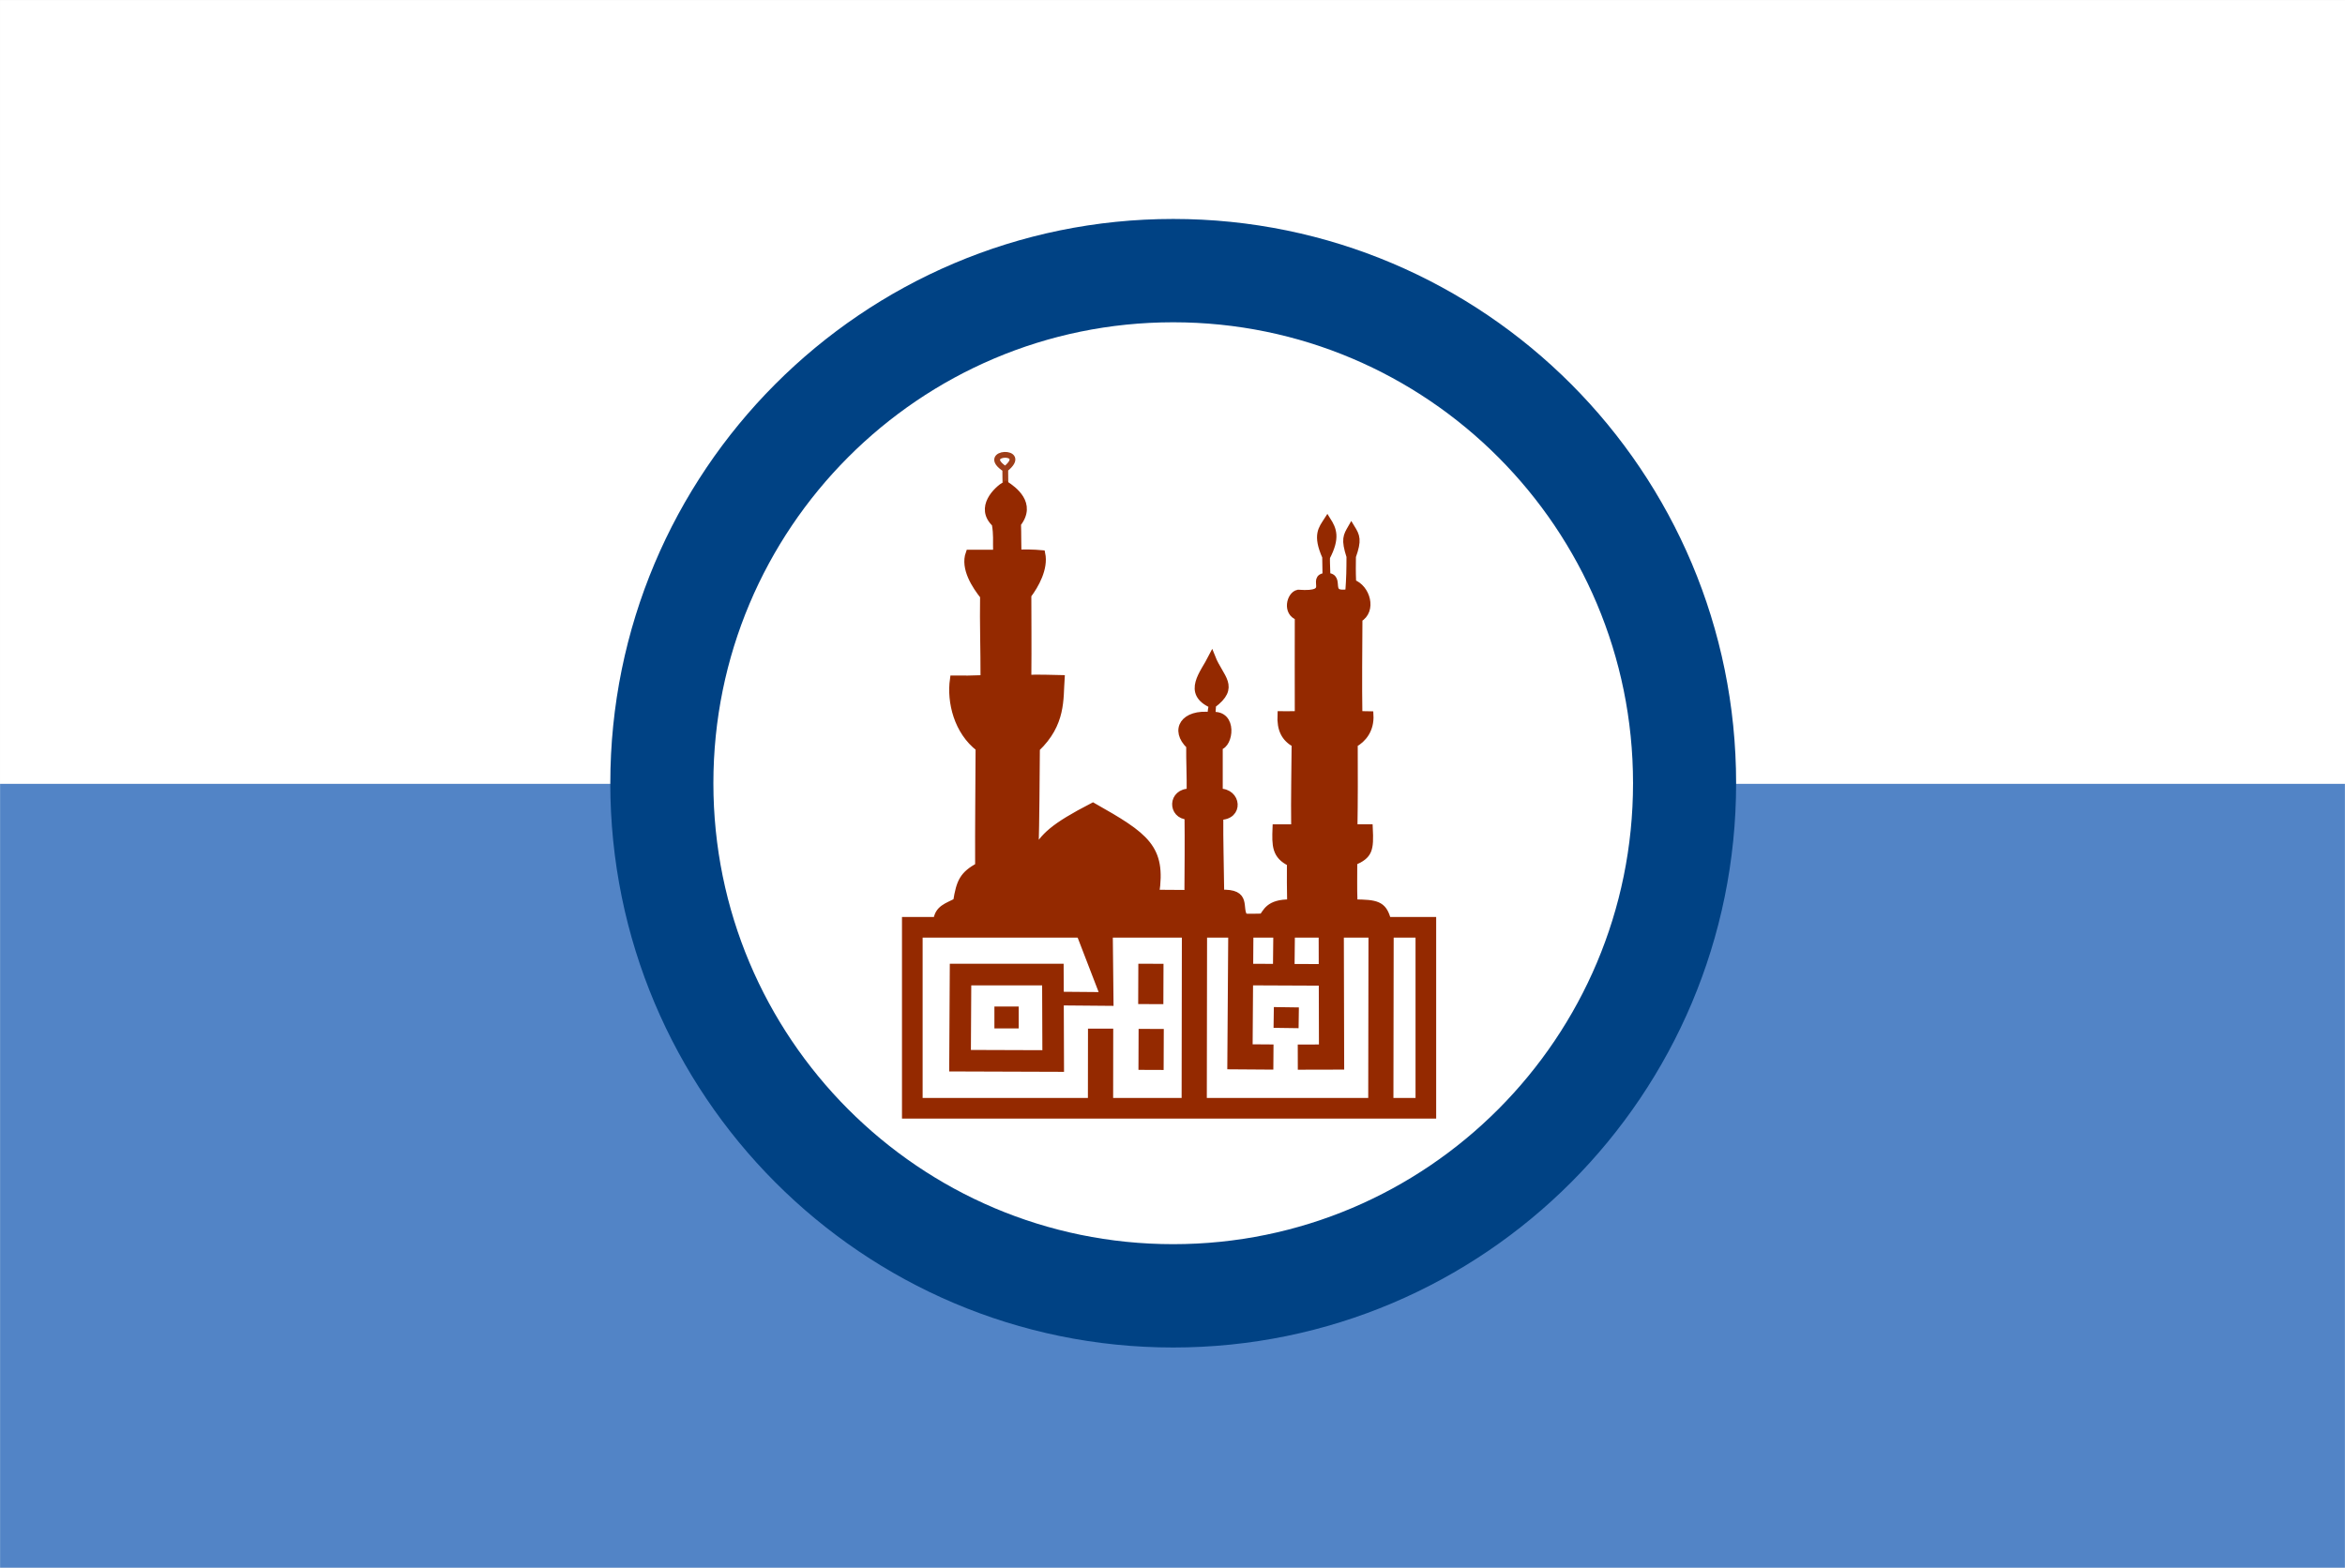
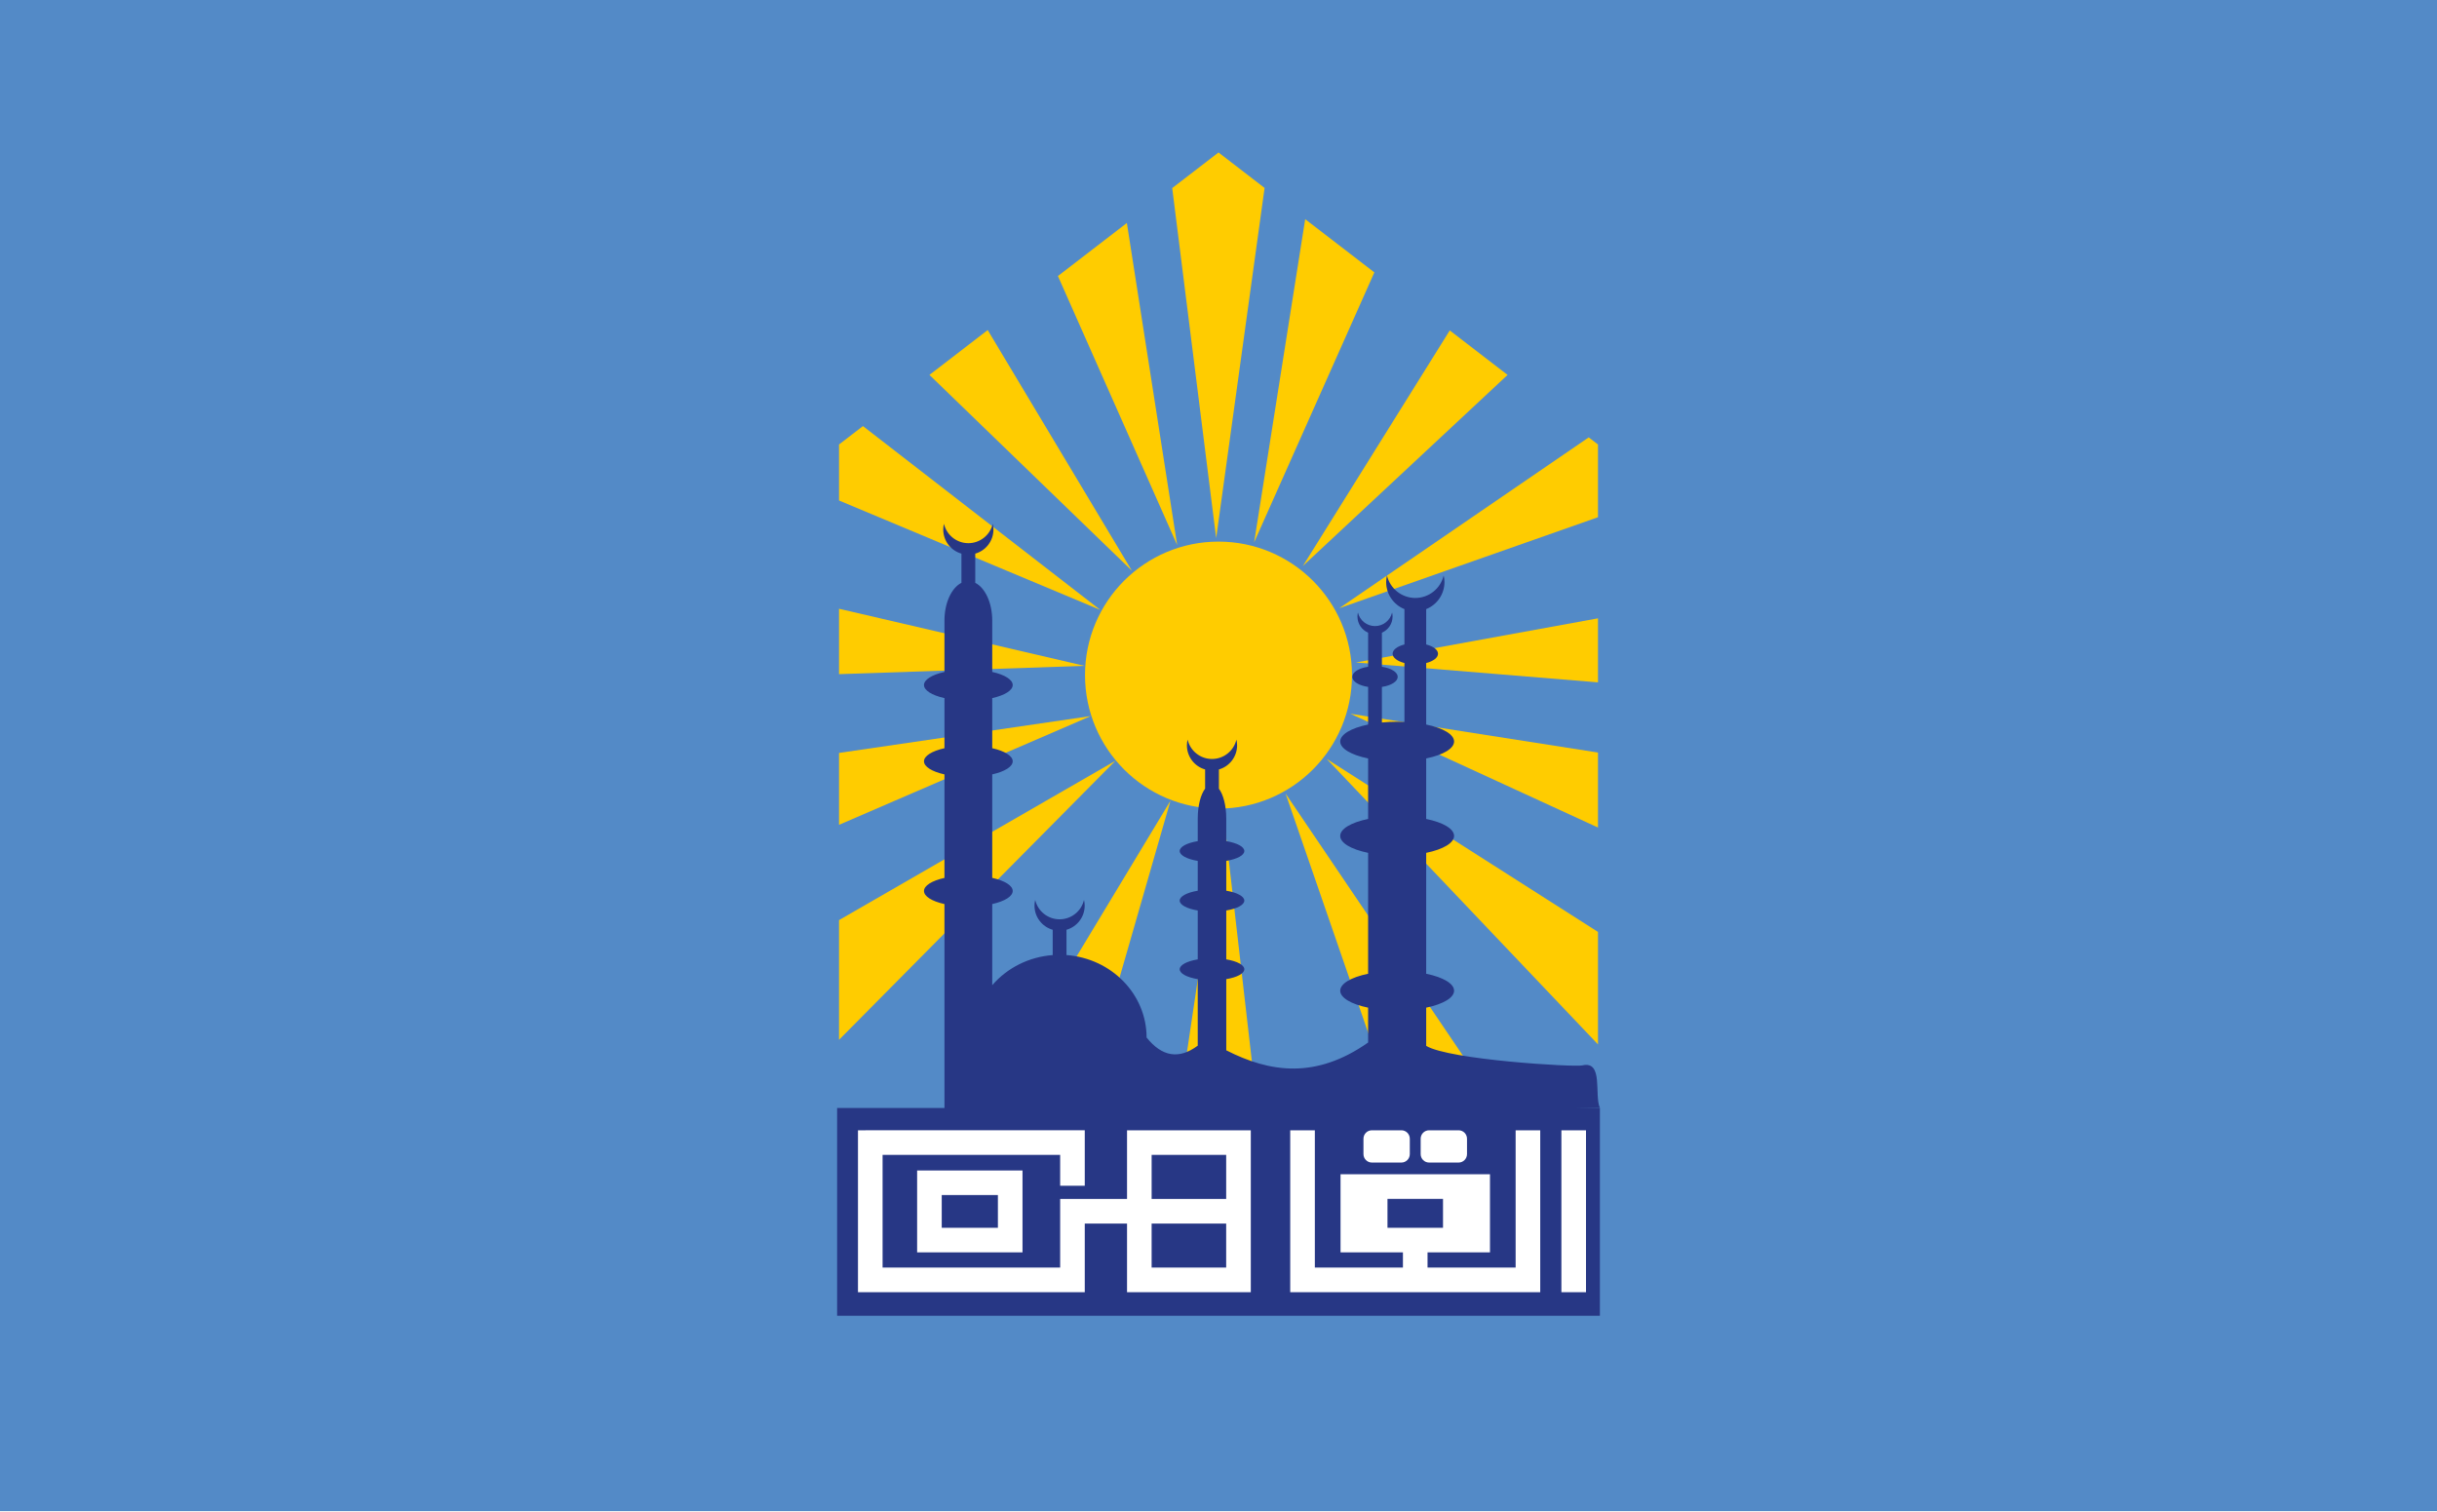
- <svg xmlns="http://www.w3.org/2000/svg" id="svg2" width="326" height="218" version="1.0">
-   <defs id="defs5" />
-   <rect style="opacity:1;fill:white;fill-opacity:1;fill-rule:nonzero;stroke:white;stroke-width:0.998;stroke-linecap:butt;stroke-linejoin:miter;stroke-miterlimit:4;stroke-dasharray:none;stroke-opacity:1" id="rect2774" width="325.039" height="107.971" x="0.511" y="0.524" />
-   <rect style="opacity:1;fill:#5284c6;fill-opacity:1;fill-rule:nonzero;stroke:#5284c6;stroke-width:0.998;stroke-linecap:butt;stroke-linejoin:miter;stroke-miterlimit:4;stroke-dasharray:none;stroke-opacity:1" id="rect2772" width="324.977" height="107.995" x="0.511" y="109.493" />
-   <path style="opacity:1;fill:white;fill-opacity:1;fill-rule:nonzero;stroke:#004284;stroke-width:15.18;stroke-linecap:round;stroke-linejoin:round;stroke-miterlimit:4;stroke-dasharray:none;stroke-opacity:1" id="path2776" d="M 222.739 103.802 A 75.307 75.307 0 1 1  72.125,103.802 A 75.307 75.307 0 1 1  222.739 103.802 z" transform="matrix(0.944002,0,0,0.946493,23.92262,10.65863)" />
-   <rect style="opacity:1;fill:white;fill-opacity:1;fill-rule:nonzero;stroke:#942900;stroke-width:2.869;stroke-linecap:butt;stroke-linejoin:miter;stroke-miterlimit:4;stroke-dasharray:none;stroke-opacity:1" id="rect3663" width="71.393" height="25.165" x="126.828" y="128.939" />
-   <path style="fill:#942900;fill-rule:evenodd;stroke:#942900;stroke-width:1.9;stroke-linecap:butt;stroke-linejoin:miter;stroke-miterlimit:4;stroke-dasharray:none;stroke-opacity:1;fill-opacity:1;opacity:1" d="M 146.531,138.844 L 153.844,138.906 L 153.75,130 L 150.688,130 L 153.844,138.188" id="path8128" />
-   <path style="fill:none;fill-rule:evenodd;stroke:#942900;stroke-width:3.502;stroke-linecap:butt;stroke-linejoin:miter;stroke-miterlimit:4;stroke-dasharray:none;stroke-opacity:1;opacity:1" d="M 166.056,128.914 L 166.019,153.025" id="path4550" />
-   <path style="fill:none;fill-rule:evenodd;stroke:#942900;stroke-width:3.509px;stroke-linecap:butt;stroke-linejoin:miter;stroke-opacity:1;opacity:1" d="M 153.006,143.031 L 152.994,152.962" id="path5437" />
-   <path style="fill:none;fill-rule:evenodd;stroke:#942900;stroke-width:3.5px;stroke-linecap:butt;stroke-linejoin:miter;stroke-opacity:1;opacity:1" d="M 160.038,143.071 L 160.017,148.768" id="path5439" />
-   <path style="fill:none;fill-rule:evenodd;stroke:#942900;stroke-width:3.499px;stroke-linecap:butt;stroke-linejoin:miter;stroke-opacity:1;opacity:1" d="M 160.001,134.011 L 159.98,139.62" id="path5441" />
-   <path style="fill:none;fill-rule:evenodd;stroke:#942900;stroke-width:3.48px;stroke-linecap:butt;stroke-linejoin:miter;stroke-opacity:1;opacity:1" d="M 178.83,140.056 L 178.789,142.944" id="path5443" />
-   <path style="fill:none;fill-rule:evenodd;stroke:#942900;stroke-width:3.502;stroke-linecap:butt;stroke-linejoin:miter;stroke-miterlimit:4;stroke-dasharray:none;stroke-opacity:1;opacity:1" d="M 191.998,129.047 L 191.961,153.158" id="path5447" />
-   <path style="fill:none;fill-rule:evenodd;stroke:#942900;stroke-width:3.5;stroke-linecap:butt;stroke-linejoin:miter;stroke-opacity:1;stroke-miterlimit:4;stroke-dasharray:none;opacity:1" d="M 172.501,129.501 L 172.379,146.947 L 177.031,146.98" id="path5455" />
-   <path style="fill:none;fill-rule:evenodd;stroke:#942900;stroke-width:3.5;stroke-linecap:butt;stroke-linejoin:miter;stroke-miterlimit:4;stroke-dasharray:none;stroke-opacity:1;opacity:1" d="M 185.069,129.534 L 185.113,146.98 L 180.417,146.991" id="path6342" />
-   <path style="fill:none;fill-rule:evenodd;stroke:#942900;stroke-width:3;stroke-linecap:butt;stroke-linejoin:miter;stroke-miterlimit:4;stroke-dasharray:none;stroke-opacity:1;opacity:1" d="M 173.838,135.512 L 183.958,135.556" id="path6344" />
-   <path style="fill:none;fill-rule:evenodd;stroke:#942900;stroke-width:3;stroke-linecap:butt;stroke-linejoin:miter;stroke-miterlimit:4;stroke-dasharray:none;stroke-opacity:1;opacity:1" d="M 178.456,135.534 L 178.522,129.258" id="path6346" />
-   <path style="fill:none;fill-rule:evenodd;stroke:#942900;stroke-width:3;stroke-linecap:butt;stroke-linejoin:miter;stroke-opacity:1;stroke-miterlimit:4;stroke-dasharray:none;opacity:1" d="M 146.371,135.512 L 133.533,135.512 L 133.466,147.488 L 146.415,147.532 L 146.371,135.512 z " id="path7233" />
-   <rect style="opacity:1;fill:white;fill-opacity:1;fill-rule:nonzero;stroke:#942900;stroke-width:3;stroke-linecap:butt;stroke-linejoin:miter;stroke-miterlimit:4;stroke-dasharray:none;stroke-opacity:1" id="rect8124" width="0.376" height="0.044" x="139.742" y="141.456" />
-   <path style="opacity:1;fill:none;fill-rule:evenodd;stroke:#942900;stroke-width:0.803;stroke-linecap:butt;stroke-linejoin:miter;stroke-miterlimit:4;stroke-dasharray:none;stroke-opacity:0.901" d="M 139.776,67.102 C 139.769,66.635 139.756,66.622 139.75,65.236 C 135.927,62.747 143.316,62.417 139.75,65.236" id="path9021" />
-   <path style="fill:#942900;fill-rule:evenodd;stroke:#942900;stroke-width:1px;stroke-linecap:butt;stroke-linejoin:miter;stroke-opacity:1;fill-opacity:1;opacity:1" d="M 130.25,128.031 C 130.415,126.34 131.716,126.051 133,125.375 C 133.453,122.544 133.909,121.662 136.062,120.438 C 136.04,114.37 136.106,109.946 136.125,104 C 133.138,101.712 132.102,97.627 132.562,94.438 C 133.876,94.459 135.249,94.434 136.812,94.375 C 136.821,89.956 136.687,86.84 136.75,82.875 C 135.646,81.481 133.994,79.024 134.75,76.938 C 135.752,76.936 137.261,76.938 138.562,76.938 C 138.512,74.951 138.65,74.458 138.375,72.812 C 136.013,70.578 138.597,68.12 139.804,67.404 C 140.829,68.077 143.632,70.043 141.438,72.812 C 141.492,74.483 141.452,75.339 141.5,76.938 C 142.344,76.878 143.734,76.898 144.812,77 C 145.235,79.004 143.943,81.345 142.875,82.75 C 142.875,86.506 142.919,89.13 142.875,94.375 C 143.823,94.226 146.541,94.367 147.5,94.375 C 147.305,97.191 147.695,100.614 144.062,104.062 C 144.018,108.838 144.009,113.626 143.875,118.5 C 145.127,116.294 146.401,114.983 151.938,112.125 C 159.338,116.308 161.597,117.909 160.656,124.219 C 161.496,124.219 164.268,124.247 165.156,124.25 C 165.18,120.71 165.214,116.996 165.172,113.469 C 162.826,113.403 162.833,110.085 165.469,110.156 C 165.499,107.839 165.383,105.915 165.406,103.688 C 163.101,101.488 164.604,99.073 168.375,99.516 C 168.388,98.484 168.459,98.784 168.531,97.984 C 164.806,96.342 167.364,93.627 168.469,91.438 C 169.6,94.291 171.927,95.493 168.547,98 C 168.547,98.597 168.429,99.092 168.531,99.5 C 171.547,99.209 170.95,103.594 169.484,103.781 C 169.473,105.877 169.474,107.663 169.484,110.156 C 172.063,110.077 172.409,113.538 169.562,113.5 C 169.537,117.155 169.638,119.679 169.688,124.219 C 173.638,124.038 172.015,126.29 173,127.531 C 173.625,127.594 174.875,127.531 175.5,127.531 C 176.051,126.946 176.311,125.501 179.438,125.562 C 179.407,123.874 179.386,121.613 179.406,119.969 C 177.296,118.963 177.313,117.547 177.406,115.125 C 178.258,115.135 178.871,115.13 180,115.125 C 179.943,110.598 180.049,106.972 180.062,103.438 C 178.623,102.624 177.999,101.458 178.094,99.391 C 178.922,99.391 179.674,99.399 180.5,99.375 C 180.501,94.802 180.48,90.328 180.5,85.75 C 178.77,85.19 179.349,82.726 180.469,82.5 C 185.693,82.891 181.961,80.309 184.359,80.156 C 184.351,78.926 184.311,78.02 184.312,77.406 C 182.958,74.376 183.798,73.531 184.53,72.386 C 185.285,73.584 185.83,74.742 184.398,77.472 C 184.369,78.113 184.401,78.241 184.453,80.156 C 186.616,80.198 184.099,83.024 187.516,82.406 C 187.675,80.122 187.68,79.339 187.688,77.375 C 186.907,74.959 187.231,74.534 187.867,73.421 C 188.563,74.559 188.822,75.061 188,77.375 C 187.993,78.934 187.957,79.086 188.031,81.062 C 190.01,81.755 190.882,84.904 188.906,86.031 C 188.886,90.052 188.827,95.328 188.897,99.36 C 189.655,99.389 189.417,99.393 190.438,99.406 C 190.552,101.46 189.469,102.764 188.25,103.438 C 188.273,107.031 188.27,111.597 188.211,115.117 C 189.632,115.117 189.011,115.107 190.344,115.109 C 190.496,118.22 190.315,118.902 188.188,119.844 C 188.195,121.968 188.135,123.009 188.219,125.562 C 191.357,125.576 192.223,125.803 192.812,127.719 C 174.9,127.742 150.144,127.886 130.25,128.031 z " id="path9017" />
+ <svg xmlns="http://www.w3.org/2000/svg" width="158.75mm" height="98.425mm" viewBox="0 0 158.75 98.425" version="1.1" id="svg1" xml:space="preserve">
+   <defs id="defs1" />
+   <g id="layer1">
+     <rect style="fill:#538ac7;fill-opacity:1;stroke:none;stroke-width:1.561" id="rect105" width="158.75" height="98.425" x="0" y="0" />
+     <g transform="matrix(0.4694949,0,0,0.4694949,54.5309,-53.73397)" id="layer1-7" style="stroke-width:2.13">
+       <rect y="268.173" x="-5.0862632e-06" height="28.827" width="105.833" id="rect884" style="opacity:1;fill:#273785;fill-opacity:1;stroke:none;stroke-width:1.127;stroke-linecap:butt;stroke-linejoin:round;stroke-miterlimit:4;stroke-dasharray:1.127, 4.508;stroke-dashoffset:0;stroke-opacity:1" />
+       <path id="rect886" d="m 2.894,271.266 v 22.464 H 34.362 v -3.414 -6.111 h 5.863 v 9.525 H 57.398 V 271.266 H 40.225 v 9.525 h -9.277 v 9.525 H 6.309 V 274.68 H 30.948 v 4.28 h 3.414 v -7.695 z m 59.975,0 v 22.464 h 34.688 v -22.464 h -3.414 v 19.05 H 81.921 v -2.11 h 8.663 V 277.37 H 69.849 v 10.836 h 8.657 v 2.11 H 66.284 v -19.05 z m 37.624,0 v 22.464 h 3.414 v -22.464 z m -56.854,3.414 h 10.344 v 6.111 h -10.344 z m -32.537,2.161 v 11.365 h 14.621 v -11.365 z m 3.414,3.414 h 7.793 v 4.537 h -7.793 z m 61.847,0.529 h 7.704 v 4.008 h -7.704 z m -32.725,3.421 h 10.344 v 6.111 h -10.344 z" style="opacity:1;fill:#ffffff;fill-opacity:1;stroke:none;stroke-width:1.127;stroke-linecap:butt;stroke-linejoin:round;stroke-miterlimit:4;stroke-dasharray:1.127, 4.508;stroke-dashoffset:0;stroke-opacity:1" />
+       <rect ry="1.17" rx="1.17" y="271.266" x="73.03" height="4.477" width="6.43" id="rect938" style="opacity:1;fill:#ffffff;fill-opacity:1;stroke:none;stroke-width:1.127;stroke-linecap:butt;stroke-linejoin:round;stroke-miterlimit:4;stroke-dasharray:1.127, 4.508;stroke-dashoffset:0;stroke-opacity:1" />
+       <rect style="opacity:1;fill:#ffffff;fill-opacity:1;stroke:none;stroke-width:1.127;stroke-linecap:butt;stroke-linejoin:round;stroke-miterlimit:4;stroke-dasharray:1.127, 4.508;stroke-dashoffset:0;stroke-opacity:1" id="rect940" width="6.43" height="4.477" x="80.967" y="271.266" rx="1.17" ry="1.17" />
+       <circle r="18.522" cy="208.115" cx="52.917" id="path826" style="opacity:1;fill:#ffcc00;fill-opacity:1;stroke:none;stroke-width:1.127;stroke-linecap:butt;stroke-linejoin:round;stroke-miterlimit:4;stroke-dasharray:1.127, 4.508;stroke-dashoffset:0;stroke-opacity:1" />
+       <path id="path832" d="m 52.917,135.604 -6.422,4.941 6.099,48.568 6.717,-48.588 z m 12.028,9.255 -7.085,44.838 16.682,-37.454 z m -24.742,0.528 -9.566,7.361 16.546,37.33 z m -19.308,14.857 -8.085,6.221 28.09,27.168 z m 64.108,0.05 -20.382,32.684 28.406,-26.51 z m -81.42,13.272 -3.318,2.553 v 7.77 L 36.524,199.075 Z m 100.702,1.566 -34.609,23.701 35.893,-12.622 V 176.119 Z M 0.265,198.909 v 9.074 L 34.327,206.831 Z m 105.304,1.328 -33.598,6.126 33.598,2.76 z m -34.348,13.241 34.348,15.785 v -10.405 z m -36.011,0.315 -34.945,5.12 v 9.976 z m 32.716,5.95 37.644,39.611 v -15.608 z m -29.309,0.258 -38.351,22.106 v 16.608 z m 23.602,4.54 13.71,39.696 h 13.149 z m -15.964,1.001 -23.334,38.695 h 12.194 z m 7.287,1.307 -5.568,37.388 h 9.867 z" style="fill:#ffcc00;fill-opacity:1;stroke:none;stroke-width:0.564px;stroke-linecap:butt;stroke-linejoin:miter;stroke-opacity:1" />
+       <path id="path971" d="m 14.894,269.815 v -29.933 c -1.769,-0.396 -2.84,-1.081 -2.84,-1.817 0.002,-0.735 1.073,-1.419 2.84,-1.815 v -14.36 c -1.769,-0.396 -2.839,-1.081 -2.84,-1.816 0.002,-0.735 1.073,-1.419 2.84,-1.815 v -6.952 c -1.769,-0.396 -2.839,-1.081 -2.84,-1.816 0.002,-0.735 1.073,-1.419 2.84,-1.815 v -7.127 c -9e-6,-2.472 0.994,-4.558 2.357,-5.236 v -4.05 c -1.494,-0.427 -2.525,-1.793 -2.525,-3.347 0.001,-0.268 0.033,-0.535 0.096,-0.796 0.368,1.574 1.77,2.689 3.387,2.691 1.616,-0.002 3.018,-1.115 3.387,-2.688 0.062,0.26 0.094,0.526 0.096,0.793 -0.001,1.554 -1.032,2.919 -2.525,3.346 v 4.051 c 1.363,0.678 2.356,2.765 2.356,5.236 v 7.125 c 1.769,0.396 2.84,1.081 2.841,1.817 -0.003,0.735 -1.073,1.419 -2.841,1.814 v 6.952 c 1.769,0.396 2.84,1.081 2.841,1.817 -0.003,0.735 -1.073,1.419 -2.841,1.814 v 14.36 c 1.769,0.396 2.84,1.081 2.841,1.817 -0.003,0.735 -1.073,1.419 -2.841,1.814 v 11.259 c 2.081,-2.422 5.11,-3.931 8.388,-4.18 v -3.51 c -1.494,-0.427 -2.525,-1.793 -2.525,-3.347 0.001,-0.268 0.034,-0.534 0.096,-0.794 0.368,1.574 1.77,2.687 3.386,2.689 1.616,-0.002 3.018,-1.115 3.387,-2.688 0.062,0.26 0.094,0.526 0.096,0.793 -0.001,1.554 -1.032,2.919 -2.525,3.346 v 3.507 c 6.274,0.475 11.111,5.456 11.114,11.444 2.126,2.653 4.487,3.073 7.097,1.127 v -9.227 c -1.533,-0.257 -2.504,-0.789 -2.506,-1.372 0.002,-0.583 0.973,-1.114 2.506,-1.371 v -6.782 c -1.533,-0.257 -2.505,-0.789 -2.506,-1.373 0.002,-0.583 0.974,-1.114 2.506,-1.371 v -4.136 c -1.533,-0.257 -2.505,-0.789 -2.506,-1.373 0.002,-0.583 0.974,-1.114 2.506,-1.371 v -3.139 c -4e-5,-1.782 0.412,-3.333 1.021,-4.14 v -2.665 c -1.494,-0.427 -2.525,-1.793 -2.525,-3.347 0.001,-0.268 0.033,-0.534 0.096,-0.795 0.368,1.574 1.771,2.688 3.387,2.69 1.616,-0.002 3.018,-1.115 3.386,-2.688 0.062,0.26 0.095,0.526 0.096,0.793 -0.001,1.554 -1.032,2.919 -2.525,3.346 v 2.667 c 0.608,0.807 1.021,2.358 1.021,4.14 v 3.138 c 1.533,0.257 2.504,0.789 2.506,1.372 -0.002,0.583 -0.973,1.114 -2.506,1.371 v 4.136 c 1.533,0.257 2.504,0.789 2.506,1.372 -0.002,0.583 -0.973,1.114 -2.506,1.371 v 6.782 c 1.533,0.257 2.505,0.789 2.506,1.373 -0.002,0.583 -0.974,1.114 -2.506,1.371 v 9.874 c 6.053,3.088 12.424,4.017 19.681,-1.081 v -4.836 c -2.396,-0.493 -3.867,-1.386 -3.871,-2.352 0.003,-0.966 1.474,-1.86 3.871,-2.353 v -16.773 c -2.397,-0.493 -3.868,-1.386 -3.871,-2.352 0.004,-0.966 1.474,-1.86 3.871,-2.352 v -8.394 c -2.397,-0.493 -3.868,-1.386 -3.871,-2.352 0.004,-0.966 1.474,-1.86 3.871,-2.352 v -5.221 c -1.305,-0.194 -2.191,-0.759 -2.193,-1.397 7.93e-4,-0.639 0.887,-1.204 2.193,-1.398 v -4.731 c -0.897,-0.383 -1.479,-1.264 -1.48,-2.239 7.94e-4,-0.187 0.023,-0.374 0.067,-0.556 0.258,1.101 1.239,1.881 2.37,1.882 1.131,-0.001 2.112,-0.78 2.37,-1.881 0.043,0.182 0.066,0.368 0.067,0.555 -6.6e-5,0.976 -0.582,1.858 -1.48,2.241 v 4.73 c 1.305,0.194 2.191,0.759 2.193,1.397 -7.93e-4,0.639 -0.887,1.204 -2.193,1.398 v 4.936 c 0.688,-0.067 1.4,-0.102 2.115,-0.103 0.338,0.001 0.676,0.01 1.011,0.026 v -8.175 c -1.01,-0.257 -1.639,-0.75 -1.64,-1.287 9.3e-5,-0.537 0.629,-1.031 1.64,-1.288 h 5.29e-4 v -4.902 c -1.531,-0.616 -2.535,-2.1 -2.536,-3.751 0.001,-0.311 0.039,-0.621 0.111,-0.923 0.427,1.828 2.056,3.123 3.934,3.125 1.877,-0.002 3.506,-1.295 3.934,-3.122 0.072,0.302 0.11,0.61 0.111,0.92 -0.001,1.65 -1.005,3.134 -2.536,3.75 v 4.904 c 1.01,0.257 1.639,0.75 1.64,1.287 -9.2e-5,0.537 -0.629,1.031 -1.64,1.288 h -5.29e-4 v 8.534 c 2.396,0.493 3.867,1.386 3.871,2.352 -0.004,0.966 -1.474,1.86 -3.871,2.352 v 8.394 c 2.397,0.493 3.868,1.386 3.871,2.352 -0.004,0.966 -1.474,1.86 -3.871,2.352 v 16.773 c 2.397,0.493 3.868,1.386 3.871,2.352 -0.004,0.966 -1.474,1.86 -3.871,2.352 v 5.303 c 3.201,1.934 20.546,2.974 21.66,2.71 2.973,-0.705 1.631,4.112 2.444,5.905" style="opacity:1;fill:#273785;fill-opacity:1;stroke:none;stroke-width:0.213;stroke-linecap:butt;stroke-linejoin:round;stroke-miterlimit:4;stroke-dasharray:none;stroke-dashoffset:0;stroke-opacity:1" />
+     </g>
+   </g>
</svg>
